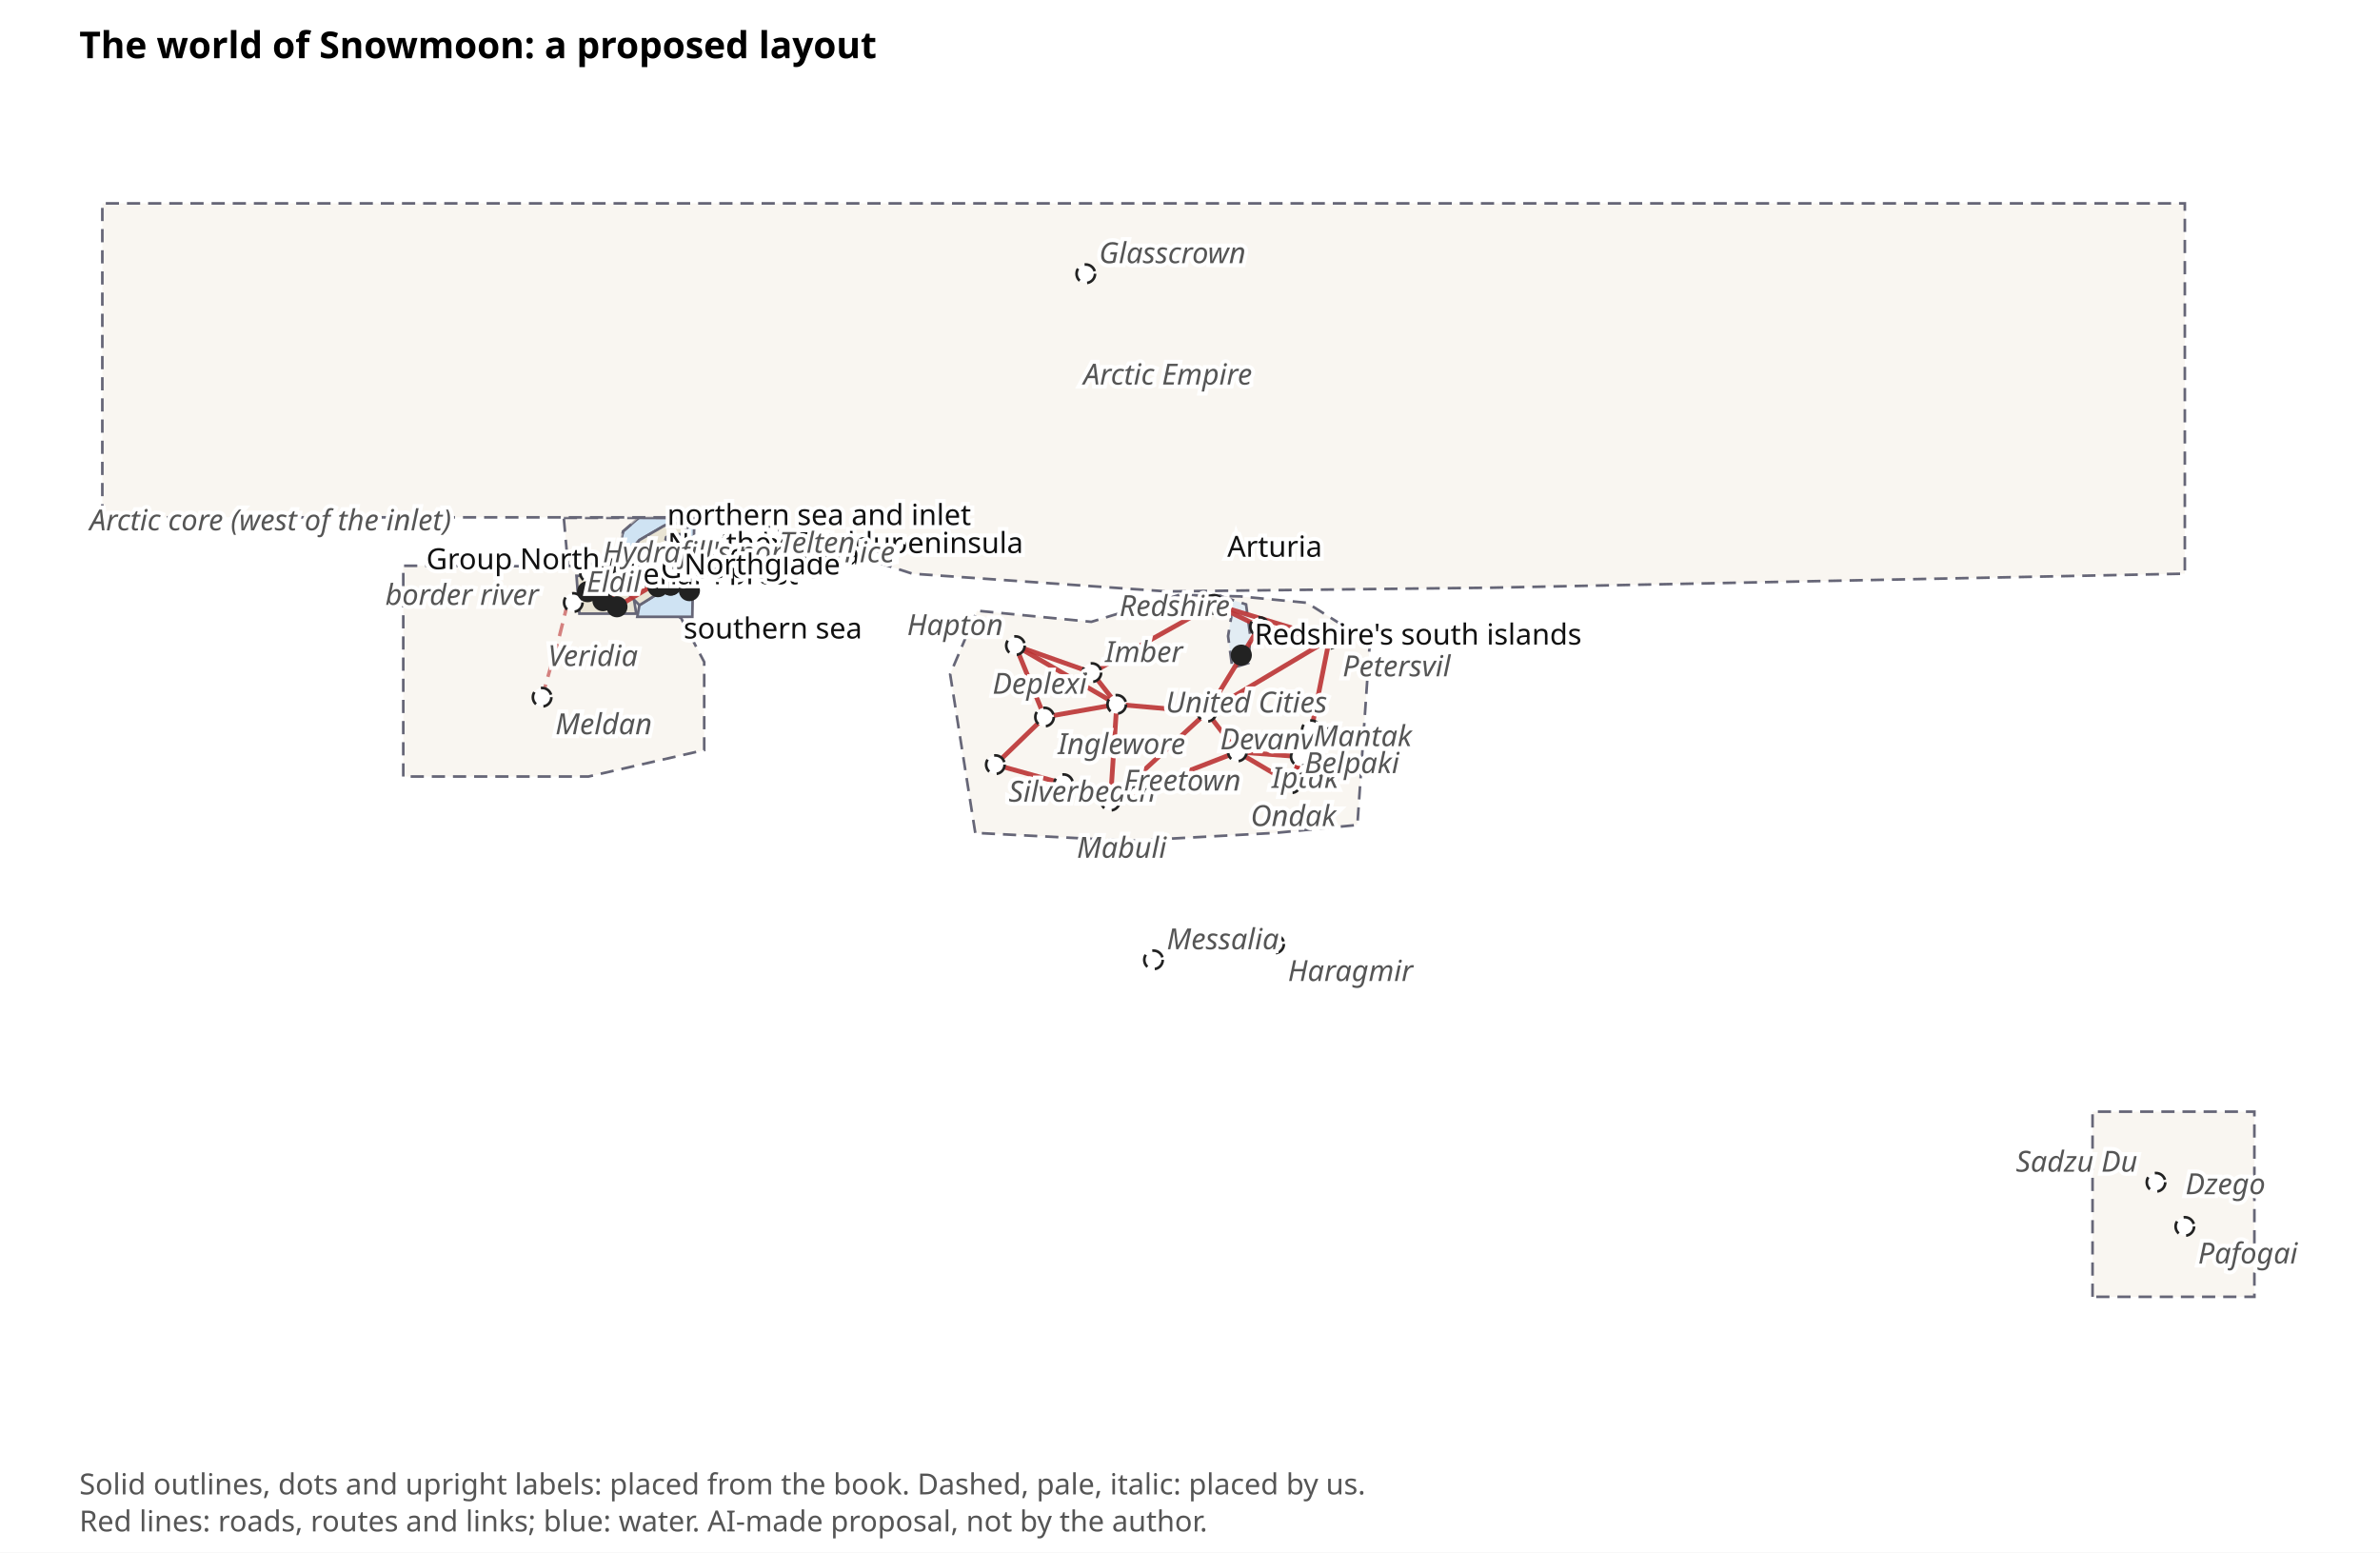
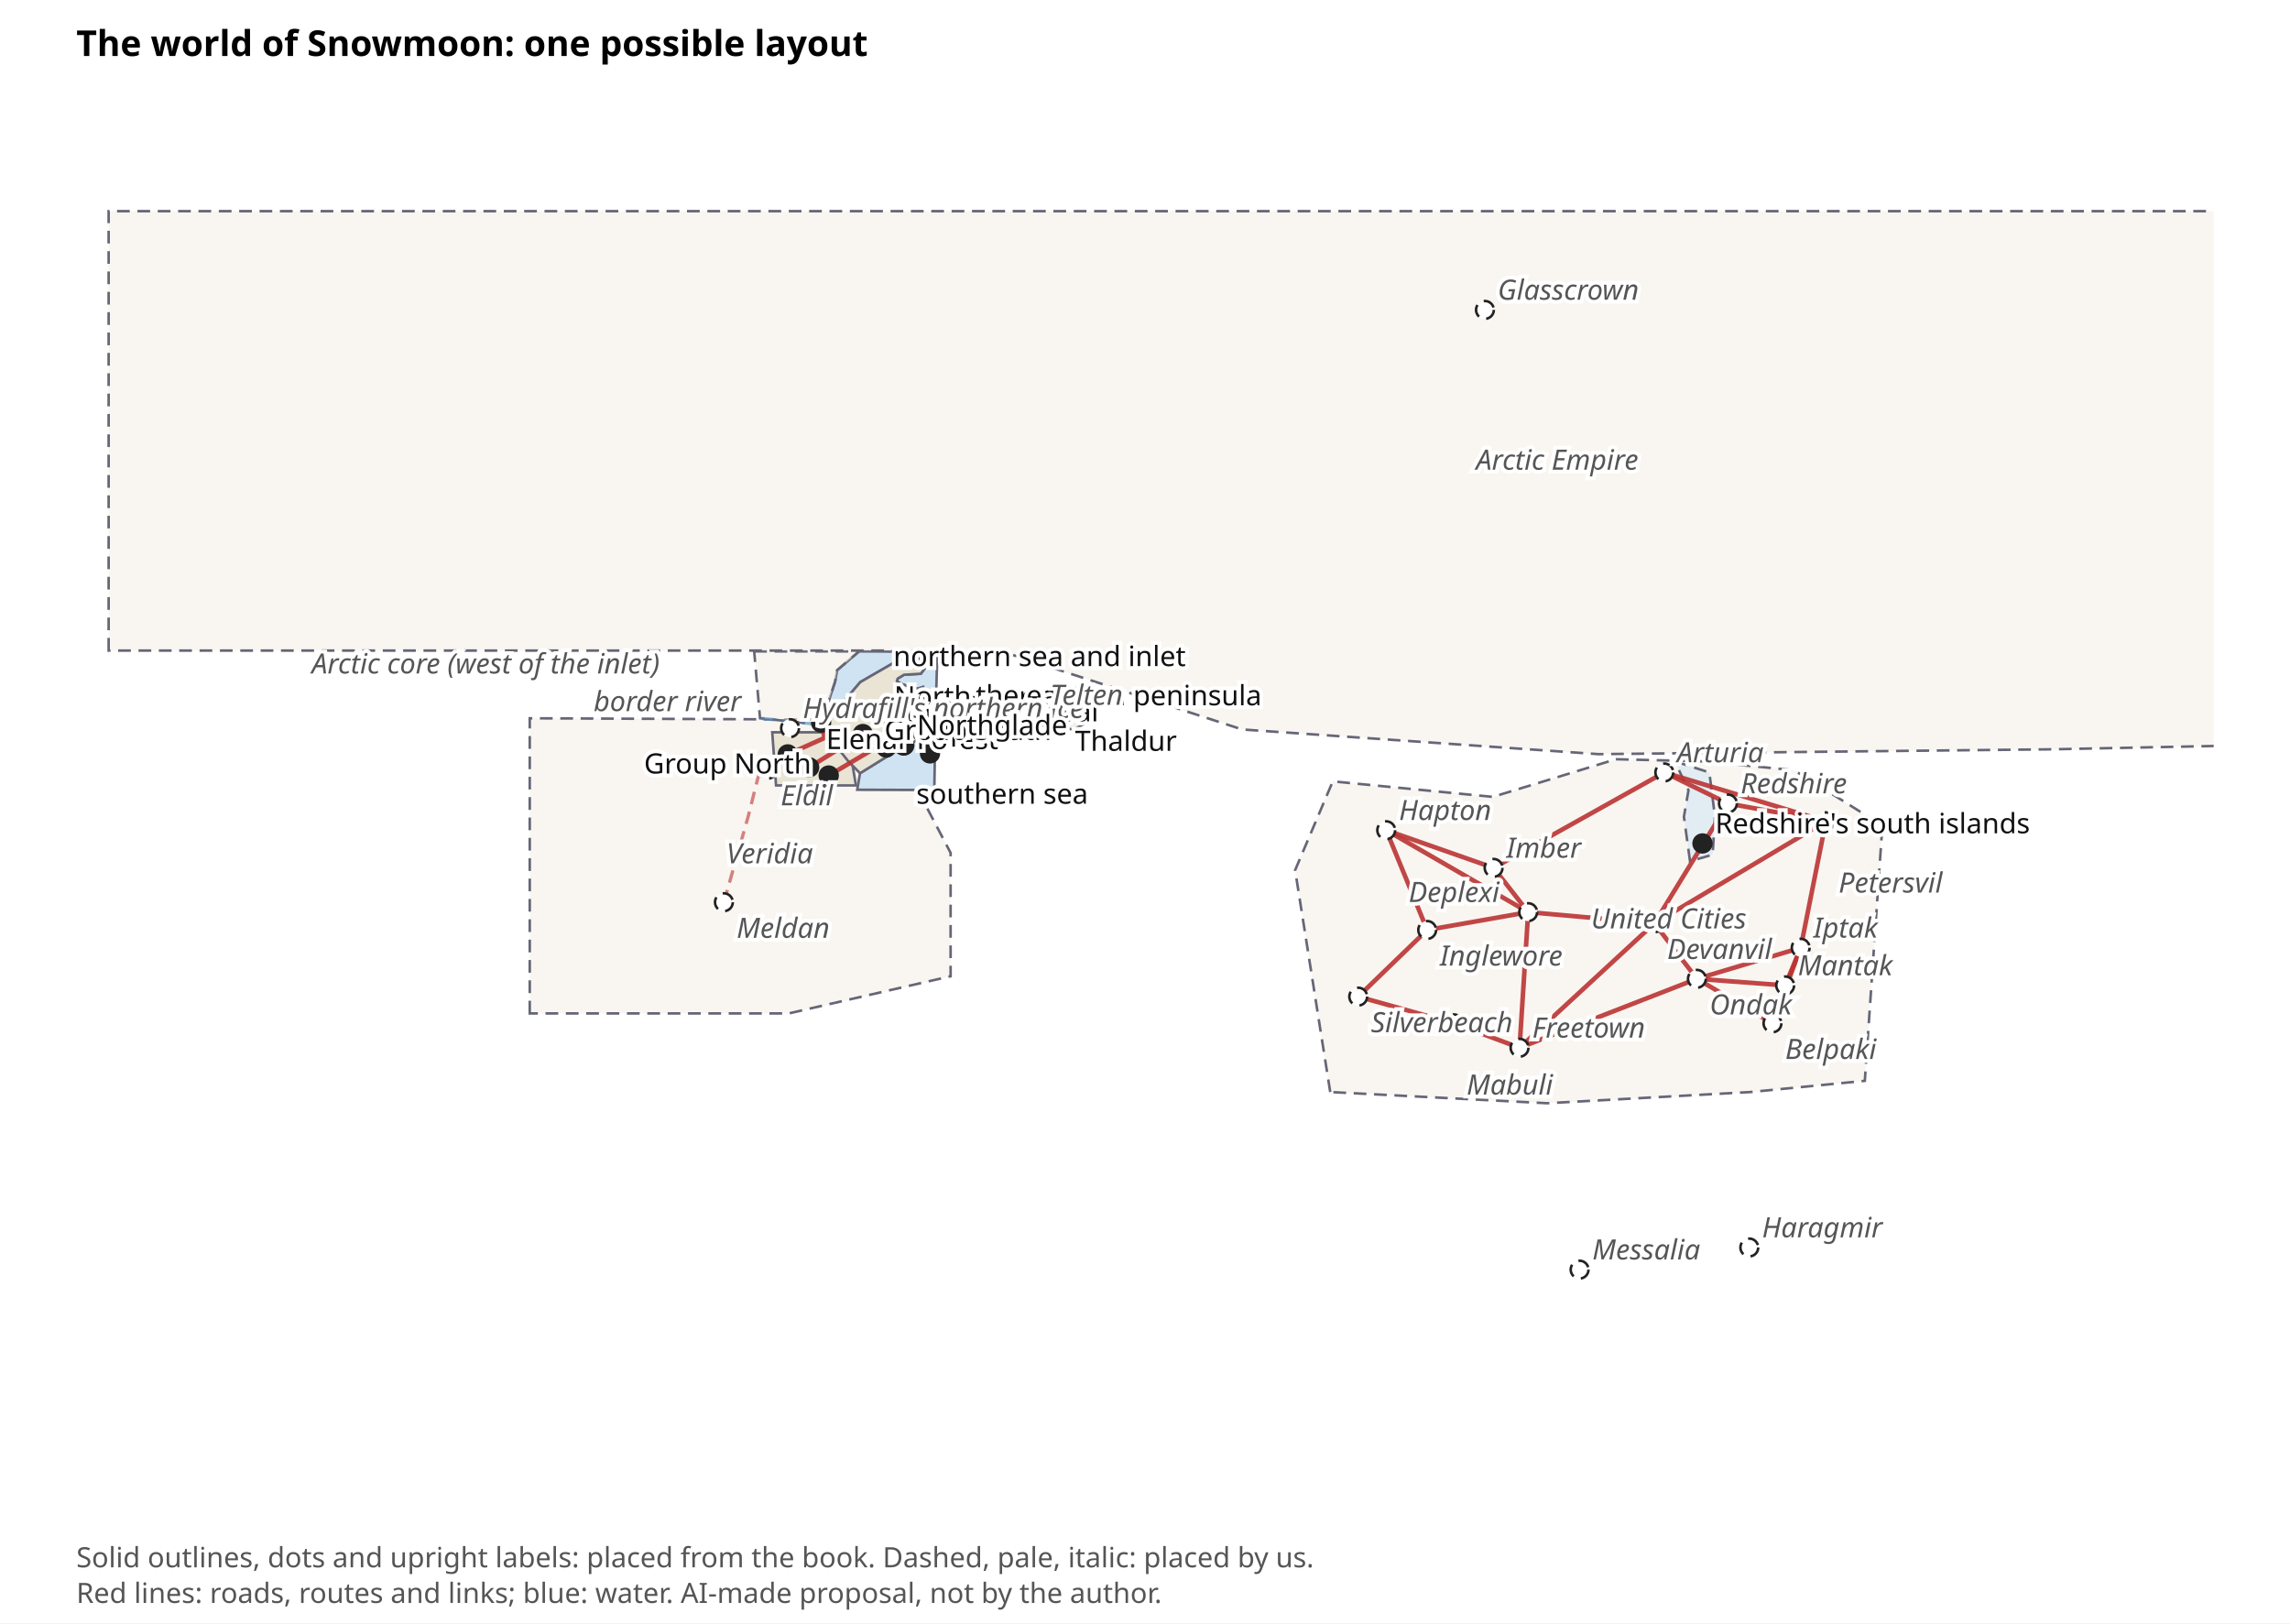
- <svg xmlns="http://www.w3.org/2000/svg" width="900" height="587" viewBox="0 0 900 587" font-family="sans-serif" font-size="11">
+ <svg xmlns="http://www.w3.org/2000/svg" width="900" height="638" viewBox="0 0 900 638" font-family="sans-serif" font-size="11">
  <defs>
    <clipPath id="c">
-       <rect x="30" y="34" width="840" height="493" />
+       <rect x="30" y="34" width="840" height="544" />
    </clipPath>
  </defs>
-   <rect width="900" height="587" fill="#fff" />
-   <text x="30" y="22" font-size="14" font-weight="bold">The world of Snowmoon: a proposed layout</text>
-   <text x="30" y="565" fill="#555">Solid outlines, dots and upright labels: placed from the book. Dashed, pale, italic: placed by us.</text>
-   <text x="30" y="579" fill="#555">Red lines: roads, routes and links; blue: water. AI-made proposal, not by the author.</text>
+   <rect width="900" height="638" fill="#fff" />
+   <text x="30" y="22" font-size="14" font-weight="bold">The world of Snowmoon: one possible layout</text>
+   <text x="30" y="616" fill="#555">Solid outlines, dots and upright labels: placed from the book. Dashed, pale, italic: placed by us.</text>
+   <text x="30" y="630" fill="#555">Red lines: roads, routes and links; blue: water. AI-made proposal, not by the author.</text>
  <g clip-path="url(#c)">
-     <polygon points="152.5,293.6 152.5,213.9 229.5,214.2 237.8,226.9 257.5,233.6 266.3,250.3 266.3,283.6 222.5,293.6" fill="#f3efe6" fill-opacity="0.55" stroke="#667" stroke-dasharray="5,3" />
-     <polygon points="218.0,217.7 238.3,217.7 240.6,232.0 219.1,232.0" fill="#e9e4d4" fill-opacity="1" stroke="#667" />
-     <polygon points="241.4,195.9 235.6,200.9 235.0,204.0 233.4,209.0 233.2,210.8 229.9,214.5 229.5,215.5 230.1,215.9 231.0,215.1 232.3,215.3 241.8,204.2 251.1,198.8 252.7,198.2 258.4,197.7 260.2,199.1 258.2,201.9 253.7,202.2 251.9,203.1 251.7,203.9 252.7,204.5 256.5,205.9 257.4,205.9 258.8,205.4 258.9,206.2 258.2,208.0 262.2,210.4 262.6,195.9 241.5,195.8" fill="#cfe3f3" fill-opacity="1" stroke="#667" />
-     <polygon points="262.0,216.4 259.7,217.6 258.3,219.1 256.0,220.4 253.3,221.6 241.8,228.8 241.0,233.2 261.8,233.2 262.1,216.3" fill="#cfe3f3" fill-opacity="1" stroke="#667" />
-     <polygon points="232.3,215.3 241.8,204.2 251.1,198.8 252.7,198.2 258.4,197.7 260.2,199.1 258.2,201.9 253.7,202.2 251.9,203.1 251.7,203.9 252.7,204.5 256.5,205.9 257.4,205.9 258.8,205.4 258.9,206.2 258.2,208.0 262.2,210.4 262.0,216.4 259.7,217.6 258.3,219.1 256.0,220.4 253.3,221.6 241.8,228.8 238.5,225.5 234.8,220.8" fill="#e9e4d4" fill-opacity="1" stroke="#667" />
-     <polygon points="262.2,210.4 274.3,211.1 282.2,212.7 274.1,214.9 262.0,216.4" fill="#e9e4d4" fill-opacity="1" stroke="#667" />
-     <polygon points="254.8,221.4 254.8,221.3 254.8,221.2 254.7,221.1 254.7,221.0 254.6,220.9 254.5,220.8 254.3,220.8 254.2,220.8 254.1,220.8 254.0,220.8 253.8,220.8 253.7,220.8 253.6,220.9 253.5,221.0 253.4,221.1 253.4,221.2 253.3,221.3 253.3,221.4 253.3,221.5 253.4,221.6 253.4,221.7 253.5,221.8 253.6,221.8 253.7,221.9 253.8,221.9 254.0,222.0 254.1,222.0 254.2,222.0 254.3,221.9 254.5,221.9 254.6,221.8 254.7,221.8 254.7,221.7 254.8,221.6 254.8,221.5" fill="#e9e4d4" fill-opacity="1" stroke="#667" />
-     <polygon points="213.2,195.8 241.5,195.8 241.4,195.9 235.6,200.9 235.0,204.0 233.4,209.0 233.2,210.8 229.9,214.5 229.5,215.5 222.7,214.7 214.8,213.9" fill="#f3efe6" fill-opacity="0.55" stroke="#667" stroke-dasharray="5,3" />
-     <polygon points="288.3,210.2 302.4,209.5 305.9,213.3 299.6,216.9 288.3,215.8" fill="#f3efe6" fill-opacity="1" stroke="#667" />
-     <polygon points="38.7,195.6 38.7,76.9 826.2,76.9 826.2,216.9 563.8,222.2 441.2,223.6 345.0,216.9 279.4,195.6" fill="#f3efe6" fill-opacity="0.55" stroke="#667" stroke-dasharray="5,3" />
-     <polygon points="368.8,314.9 359.3,254.9 369.5,230.9 412.7,235.1 446.0,224.9 469.1,225.5 494.2,227.9 518.0,242.9 513.3,311.9 482.4,314.9 427.4,317.9" fill="#f3efe6" fill-opacity="0.55" stroke="#667" stroke-dasharray="5,3" />
-     <polygon points="461.9,225.5 471.2,228.5 472.8,240.5 472.1,250.7 466.0,252.5 464.4,240.5 465.6,233.3" fill="#cfe3f3" fill-opacity="0.55" stroke="#667" stroke-dasharray="5,3" />
-     <polygon points="791.3,490.3 791.3,420.3 852.5,420.3 852.5,490.3" fill="#f3efe6" fill-opacity="0.55" stroke="#667" stroke-dasharray="5,3" />
-     <polyline points="205.0,263.6 211.6,240.3 214.6,228.2" fill="none" stroke="#b33" stroke-width="1.3" stroke-dasharray="5,3" opacity="0.6" />
-     <polyline points="229.5,215.5 222.7,214.7 214.8,213.9" fill="none" stroke="#4a86b8" stroke-width="1.3" stroke-dasharray="5,3" opacity="0.6" />
-     <polyline points="222.2,223.7 232.2,219.2 231.2,215.1" fill="none" stroke="#b33" stroke-width="1.8" opacity="0.9" />
-     <polyline points="228.0,227.1 242.5,218.1" fill="none" stroke="#b33" stroke-width="1.8" opacity="0.9" />
-     <polyline points="233.3,229.4 244.9,222.5 248.8,221.8" fill="none" stroke="#b33" stroke-width="1.8" opacity="0.9" />
-     <polyline points="260.7,223.3 258.4,217.5" fill="none" stroke="#b33" stroke-width="1.8" opacity="0.9" />
-     <polyline points="376.4,289.1 402.2,296.3" fill="none" stroke="#b33" stroke-width="1.8" opacity="0.9" />
-     <polyline points="376.4,289.1 395.0,271.1" fill="none" stroke="#b33" stroke-width="1.8" opacity="0.9" />
-     <polyline points="402.2,296.3 419.9,302.9" fill="none" stroke="#b33" stroke-width="1.8" opacity="0.9" />
-     <polyline points="395.0,271.1 384.0,244.1" fill="none" stroke="#b33" stroke-width="1.8" opacity="0.9" />
-     <polyline points="395.0,271.1 422.3,266.3" fill="none" stroke="#b33" stroke-width="1.8" opacity="0.9" />
-     <polyline points="384.0,244.1 412.9,254.3" fill="none" stroke="#b33" stroke-width="1.8" opacity="0.9" />
-     <polyline points="384.0,244.1 422.3,266.3" fill="none" stroke="#b33" stroke-width="1.8" opacity="0.9" />
-     <polyline points="412.9,254.3 459.1,228.5" fill="none" stroke="#b33" stroke-width="1.8" opacity="0.9" />
-     <polyline points="412.9,254.3 422.3,266.3" fill="none" stroke="#b33" stroke-width="1.8" opacity="0.9" />
-     <polyline points="459.1,228.5 476.3,236.9" fill="none" stroke="#b33" stroke-width="1.8" opacity="0.9" />
-     <polyline points="459.1,228.5 502.7,241.7" fill="none" stroke="#b33" stroke-width="1.8" opacity="0.9" />
-     <polyline points="476.3,236.9 502.7,241.7" fill="none" stroke="#b33" stroke-width="1.8" opacity="0.9" />
-     <polyline points="476.3,236.9 456.4,269.3" fill="none" stroke="#b33" stroke-width="1.8" opacity="0.9" />
-     <polyline points="502.7,241.7 456.4,269.3" fill="none" stroke="#b33" stroke-width="1.8" opacity="0.9" />
-     <polyline points="502.7,241.7 495.9,275.9" fill="none" stroke="#b33" stroke-width="1.8" opacity="0.9" />
-     <polyline points="422.3,266.3 419.9,302.9" fill="none" stroke="#b33" stroke-width="1.8" opacity="0.9" />
-     <polyline points="422.3,266.3 456.4,269.3" fill="none" stroke="#b33" stroke-width="1.8" opacity="0.9" />
-     <polyline points="419.9,302.9 456.4,269.3" fill="none" stroke="#b33" stroke-width="1.8" opacity="0.9" />
-     <polyline points="419.9,302.9 467.9,284.3" fill="none" stroke="#b33" stroke-width="1.8" opacity="0.9" />
-     <polyline points="456.4,269.3 467.9,284.3" fill="none" stroke="#b33" stroke-width="1.8" opacity="0.9" />
-     <polyline points="467.9,284.3 495.9,275.9" fill="none" stroke="#b33" stroke-width="1.8" opacity="0.9" />
-     <polyline points="467.9,284.3 491.7,286.1" fill="none" stroke="#b33" stroke-width="1.8" opacity="0.9" />
-     <polyline points="467.9,284.3 488.3,296.3" fill="none" stroke="#b33" stroke-width="1.8" opacity="0.9" />
-     <polyline points="495.9,275.9 491.7,286.1" fill="none" stroke="#b33" stroke-width="1.8" opacity="0.9" />
-     <polyline points="491.7,286.1 488.3,296.3" fill="none" stroke="#b33" stroke-width="1.8" opacity="0.9" />
-     <polyline points="495.9,275.9 488.3,296.3" fill="none" stroke="#b33" stroke-width="1.8" opacity="0.9" />
-     <circle cx="205.0" cy="263.6" r="3.5" fill="#fff" stroke="#222" stroke-dasharray="5,3" />
-     <circle cx="216.8" cy="227.8" r="3.5" fill="#fff" stroke="#222" stroke-dasharray="5,3" />
-     <circle cx="222.9" cy="216.6" r="3.5" fill="#fff" stroke="#222" stroke-dasharray="5,3" />
-     <circle cx="253.7" cy="221.2" r="3.5" fill="#222" stroke="#222" />
-     <circle cx="253.5" cy="221.2" r="3.5" fill="#222" stroke="#222" />
-     <circle cx="222.2" cy="223.7" r="3.5" fill="#222" stroke="#222" />
-     <circle cx="231.2" cy="215.1" r="3.5" fill="#222" stroke="#222" />
-     <circle cx="228.0" cy="227.1" r="3.5" fill="#222" stroke="#222" />
-     <circle cx="242.5" cy="218.1" r="3.5" fill="#222" stroke="#222" />
-     <circle cx="233.3" cy="229.4" r="3.5" fill="#222" stroke="#222" />
-     <circle cx="248.8" cy="221.8" r="3.5" fill="#222" stroke="#222" />
-     <circle cx="260.7" cy="223.3" r="3.5" fill="#222" stroke="#222" />
-     <circle cx="258.4" cy="217.5" r="3.5" fill="#222" stroke="#222" />
-     <circle cx="289.7" cy="213.0" r="3.5" fill="#fff" stroke="#222" stroke-dasharray="5,3" />
-     <circle cx="410.6" cy="103.5" r="3.5" fill="#fff" stroke="#222" stroke-dasharray="5,3" />
-     <circle cx="469.4" cy="247.7" r="3.5" fill="#222" stroke="#222" />
-     <circle cx="476.3" cy="236.9" r="3.5" fill="#fff" stroke="#222" stroke-dasharray="5,3" />
-     <circle cx="459.1" cy="228.5" r="3.5" fill="#222" stroke="#222" />
-     <circle cx="502.7" cy="241.7" r="3.5" fill="#fff" stroke="#222" stroke-dasharray="5,3" />
-     <circle cx="456.4" cy="269.3" r="3.5" fill="#fff" stroke="#222" stroke-dasharray="5,3" />
-     <circle cx="412.9" cy="254.3" r="3.5" fill="#fff" stroke="#222" stroke-dasharray="5,3" />
-     <circle cx="384.0" cy="244.1" r="3.5" fill="#fff" stroke="#222" stroke-dasharray="5,3" />
-     <circle cx="422.3" cy="266.3" r="3.5" fill="#fff" stroke="#222" stroke-dasharray="5,3" />
-     <circle cx="395.0" cy="271.1" r="3.5" fill="#fff" stroke="#222" stroke-dasharray="5,3" />
-     <circle cx="376.4" cy="289.1" r="3.5" fill="#fff" stroke="#222" stroke-dasharray="5,3" />
-     <circle cx="402.2" cy="296.3" r="3.5" fill="#fff" stroke="#222" stroke-dasharray="5,3" />
-     <circle cx="419.9" cy="302.9" r="3.5" fill="#fff" stroke="#222" stroke-dasharray="5,3" />
-     <circle cx="467.9" cy="284.3" r="3.5" fill="#fff" stroke="#222" stroke-dasharray="5,3" />
-     <circle cx="495.9" cy="275.9" r="3.5" fill="#fff" stroke="#222" stroke-dasharray="5,3" />
-     <circle cx="491.7" cy="286.1" r="3.5" fill="#fff" stroke="#222" stroke-dasharray="5,3" />
-     <circle cx="488.3" cy="296.3" r="3.5" fill="#fff" stroke="#222" stroke-dasharray="5,3" />
-     <circle cx="436.2" cy="362.9" r="3.5" fill="#fff" stroke="#222" stroke-dasharray="5,3" />
-     <circle cx="482.0" cy="356.9" r="3.5" fill="#fff" stroke="#222" stroke-dasharray="5,3" />
-     <circle cx="826.2" cy="463.7" r="3.5" fill="#fff" stroke="#222" stroke-dasharray="5,3" />
-     <circle cx="815.3" cy="447.0" r="3.5" fill="#fff" stroke="#222" stroke-dasharray="5,3" />
-     <text x="207.2" y="251.8" fill="#555" font-style="italic" stroke="#fff" stroke-width="3" paint-order="stroke">Veridia</text>
-     <text x="234.2" y="220.9" fill="#111" stroke="#fff" stroke-width="3" paint-order="stroke">Elenar Forest</text>
-     <text x="252.3" y="198.5" fill="#111" stroke="#fff" stroke-width="3" paint-order="stroke">northern sea and inlet</text>
-     <text x="258.5" y="241.4" fill="#111" stroke="#fff" stroke-width="3" paint-order="stroke">southern sea</text>
-     <text x="252.5" y="209.4" fill="#111" stroke="#fff" stroke-width="3" paint-order="stroke">Northshore</text>
-     <text x="274.6" y="209.1" fill="#111" stroke="#fff" stroke-width="3" paint-order="stroke">the eastern peninsula</text>
-     <text x="33.9" y="200.5" fill="#555" font-style="italic" stroke="#fff" stroke-width="3" paint-order="stroke">Arctic core (west of the inlet)</text>
-     <text x="301.4" y="209.1" fill="#111" stroke="#fff" stroke-width="3" paint-order="stroke">Thaldur</text>
-     <text x="409.7" y="145.4" fill="#555" font-style="italic" stroke="#fff" stroke-width="3" paint-order="stroke">Arctic Empire</text>
-     <text x="440.8" y="269.4" fill="#555" font-style="italic" stroke="#fff" stroke-width="3" paint-order="stroke">United Cities</text>
-     <text x="826.4" y="451.5" fill="#555" font-style="italic" stroke="#fff" stroke-width="3" paint-order="stroke">Dzego</text>
-     <text x="145.7" y="228.7" fill="#555" font-style="italic" stroke="#fff" stroke-width="3" paint-order="stroke">border river</text>
-     <text x="161.2" y="215.2" fill="#111" stroke="#fff" stroke-width="3" paint-order="stroke">Group North</text>
-     <text x="247.5" y="214.1" fill="#111" stroke="#fff" stroke-width="3" paint-order="stroke">Group Center</text>
-     <text x="249.9" y="218.5" fill="#111" stroke="#fff" stroke-width="3" paint-order="stroke">Group South</text>
-     <text x="263.4" y="213.5" fill="#111" stroke="#fff" stroke-width="3" paint-order="stroke">Group Naval</text>
-     <text x="210.0" y="277.6" fill="#555" font-style="italic" stroke="#fff" stroke-width="3" paint-order="stroke">Meldan</text>
-     <text x="221.8" y="223.8" fill="#555" font-style="italic" stroke="#fff" stroke-width="3" paint-order="stroke">Eldil</text>
-     <text x="227.9" y="212.6" fill="#555" font-style="italic" stroke="#fff" stroke-width="3" paint-order="stroke">Hydrafill's northern ice</text>
-     <text x="258.7" y="217.2" fill="#111" stroke="#fff" stroke-width="3" paint-order="stroke">Northglade</text>
-     <text x="294.7" y="209.0" fill="#555" font-style="italic" stroke="#fff" stroke-width="3" paint-order="stroke">Telten</text>
-     <text x="415.6" y="99.5" fill="#555" font-style="italic" stroke="#fff" stroke-width="3" paint-order="stroke">Glasscrown</text>
-     <text x="474.4" y="243.7" fill="#111" stroke="#fff" stroke-width="3" paint-order="stroke">Redshire's south islands</text>
-     <text x="423.3" y="232.9" fill="#555" font-style="italic" stroke="#fff" stroke-width="3" paint-order="stroke">Redshire</text>
-     <text x="464.1" y="210.5" fill="#111" stroke="#fff" stroke-width="3" paint-order="stroke">Arturia</text>
-     <text x="507.7" y="255.7" fill="#555" font-style="italic" stroke="#fff" stroke-width="3" paint-order="stroke">Petersvil</text>
-     <text x="461.4" y="283.3" fill="#555" font-style="italic" stroke="#fff" stroke-width="3" paint-order="stroke">Devanvil</text>
-     <text x="417.9" y="250.3" fill="#555" font-style="italic" stroke="#fff" stroke-width="3" paint-order="stroke">Imber</text>
-     <text x="343.0" y="240.1" fill="#555" font-style="italic" stroke="#fff" stroke-width="3" paint-order="stroke">Hapton</text>
-     <text x="375.3" y="262.3" fill="#555" font-style="italic" stroke="#fff" stroke-width="3" paint-order="stroke">Deplexi</text>
-     <text x="400.0" y="285.1" fill="#555" font-style="italic" stroke="#fff" stroke-width="3" paint-order="stroke">Inglewore</text>
-     <text x="381.4" y="303.1" fill="#555" font-style="italic" stroke="#fff" stroke-width="3" paint-order="stroke">Silverbeach</text>
-     <text x="407.2" y="324.3" fill="#555" font-style="italic" stroke="#fff" stroke-width="3" paint-order="stroke">Mabuli</text>
-     <text x="424.9" y="298.9" fill="#555" font-style="italic" stroke="#fff" stroke-width="3" paint-order="stroke">Freetown</text>
-     <text x="472.9" y="312.3" fill="#555" font-style="italic" stroke="#fff" stroke-width="3" paint-order="stroke">Ondak</text>
-     <text x="480.9" y="297.9" fill="#555" font-style="italic" stroke="#fff" stroke-width="3" paint-order="stroke">Iptak</text>
-     <text x="496.7" y="282.1" fill="#555" font-style="italic" stroke="#fff" stroke-width="3" paint-order="stroke">Mantak</text>
-     <text x="493.3" y="292.3" fill="#555" font-style="italic" stroke="#fff" stroke-width="3" paint-order="stroke">Belpaki</text>
-     <text x="441.2" y="358.9" fill="#555" font-style="italic" stroke="#fff" stroke-width="3" paint-order="stroke">Messalia</text>
-     <text x="487.0" y="370.9" fill="#555" font-style="italic" stroke="#fff" stroke-width="3" paint-order="stroke">Haragmir</text>
-     <text x="831.2" y="477.7" fill="#555" font-style="italic" stroke="#fff" stroke-width="3" paint-order="stroke">Pafogai Du</text>
-     <text x="762.3" y="443.0" fill="#555" font-style="italic" stroke="#fff" stroke-width="3" paint-order="stroke">Sadzu Du</text>
+     <polygon points="208.2,398.3 208.2,282.3 320.2,282.8 332.3,301.3 360.9,311.0 373.6,335.2 373.6,383.7 310.0,398.3" fill="#f3efe6" fill-opacity="0.55" stroke="#667" stroke-dasharray="5,3" />
+     <polygon points="303.5,287.8 332.9,287.8 336.4,308.7 305.0,308.7" fill="#e9e4d4" fill-opacity="1" stroke="#667" />
+     <polygon points="337.4,256.2 329.0,263.4 328.2,267.9 325.8,275.2 325.6,277.8 320.8,283.1 320.2,284.6 321.1,285.2 322.4,284.1 324.2,284.4 338.1,268.1 351.6,260.3 354.0,259.5 362.3,258.8 364.8,260.9 361.9,264.8 355.3,265.2 352.8,266.7 352.5,267.7 354.0,268.7 359.4,270.6 360.8,270.6 362.8,270.0 363.0,271.1 361.9,273.7 367.8,277.2 368.4,256.2 337.6,256.0" fill="#cfe3f3" fill-opacity="1" stroke="#667" />
+     <polygon points="367.5,285.9 364.1,287.8 362.1,289.9 358.8,291.8 354.8,293.5 338.0,303.9 336.9,310.4 367.2,310.5 367.6,285.8" fill="#cfe3f3" fill-opacity="1" stroke="#667" />
+     <polygon points="324.2,284.4 338.1,268.1 351.6,260.3 354.0,259.5 362.3,258.8 364.8,260.9 361.9,264.8 355.3,265.2 352.8,266.7 352.5,267.7 354.0,268.7 359.4,270.6 360.8,270.6 362.8,270.0 363.0,271.1 361.9,273.7 367.8,277.2 367.5,285.9 364.1,287.8 362.1,289.9 358.8,291.8 354.8,293.5 338.0,303.9 333.3,299.1 327.9,292.3" fill="#e9e4d4" fill-opacity="1" stroke="#667" />
+     <polygon points="367.8,277.2 385.3,278.3 396.8,280.5 385.1,283.7 367.5,285.9" fill="#e9e4d4" fill-opacity="1" stroke="#667" />
+     <polygon points="357.0,293.2 357.0,293.0 357.0,292.9 356.9,292.7 356.8,292.6 356.6,292.5 356.5,292.4 356.3,292.4 356.1,292.3 355.9,292.3 355.8,292.3 355.6,292.4 355.4,292.4 355.2,292.5 355.1,292.6 355.0,292.7 354.9,292.9 354.9,293.0 354.8,293.2 354.9,293.3 354.9,293.5 355.0,293.6 355.1,293.7 355.2,293.9 355.4,293.9 355.6,294.0 355.8,294.0 355.9,294.1 356.1,294.0 356.3,294.0 356.5,293.9 356.6,293.9 356.8,293.7 356.9,293.6 357.0,293.5 357.0,293.3" fill="#e9e4d4" fill-opacity="1" stroke="#667" />
+     <polygon points="296.4,256.0 337.6,256.0 337.4,256.2 329.0,263.4 328.2,267.9 325.8,275.2 325.6,277.8 320.8,283.1 320.2,284.6 310.3,283.5 298.7,282.3" fill="#f3efe6" fill-opacity="0.55" stroke="#667" stroke-dasharray="5,3" />
+     <polygon points="405.7,276.9 426.2,276.0 431.4,281.4 422.2,286.7 405.7,285.1" fill="#f3efe6" fill-opacity="1" stroke="#667" />
+     <polygon points="42.7,255.7 42.7,83.0 1188.2,83.0 1188.2,286.7 806.4,294.5 628.2,296.4 488.2,286.7 392.7,255.7" fill="#f3efe6" fill-opacity="0.55" stroke="#667" stroke-dasharray="5,3" />
+     <polygon points="522.8,429.2 509.0,342.0 523.8,307.1 586.7,313.2 635.1,298.4 668.6,299.2 705.1,302.7 739.8,324.5 732.9,424.8 688.0,429.2 608.0,433.6" fill="#f3efe6" fill-opacity="0.55" stroke="#667" stroke-dasharray="5,3" />
+     <polygon points="658.2,299.2 671.8,303.6 674.0,321.0 673.1,335.9 664.2,338.5 661.8,321.0 663.6,310.6" fill="#cfe3f3" fill-opacity="0.55" stroke="#667" stroke-dasharray="5,3" />
+     <polygon points="1137.3,684.4 1137.3,582.5 1226.4,582.5 1226.4,684.4" fill="#f3efe6" fill-opacity="0.55" stroke="#667" stroke-dasharray="5,3" />
+     <polyline points="284.5,354.6 294.1,320.7 298.5,303.2" fill="none" stroke="#b33" stroke-width="1.3" stroke-dasharray="5,3" opacity="0.6" />
+     <polyline points="320.2,284.6 310.3,283.5 298.7,282.3" fill="none" stroke="#4a86b8" stroke-width="1.3" stroke-dasharray="5,3" opacity="0.6" />
+     <polyline points="309.6,296.5 324.1,290.0 322.7,284.0" fill="none" stroke="#b33" stroke-width="1.8" opacity="0.9" />
+     <polyline points="318.0,301.6 339.1,288.5" fill="none" stroke="#b33" stroke-width="1.8" opacity="0.9" />
+     <polyline points="325.7,304.8 342.6,294.8 348.3,293.8" fill="none" stroke="#b33" stroke-width="1.8" opacity="0.9" />
+     <polyline points="365.5,296.1 362.2,287.5" fill="none" stroke="#b33" stroke-width="1.8" opacity="0.9" />
+     <polyline points="533.8,391.7 571.4,402.2" fill="none" stroke="#b33" stroke-width="1.8" opacity="0.9" />
+     <polyline points="533.8,391.7 560.9,365.5" fill="none" stroke="#b33" stroke-width="1.8" opacity="0.9" />
+     <polyline points="571.4,402.2 597.2,411.8" fill="none" stroke="#b33" stroke-width="1.8" opacity="0.9" />
+     <polyline points="560.9,365.5 544.8,326.3" fill="none" stroke="#b33" stroke-width="1.8" opacity="0.9" />
+     <polyline points="560.9,365.5 600.6,358.5" fill="none" stroke="#b33" stroke-width="1.8" opacity="0.9" />
+     <polyline points="544.8,326.3 587.0,341.1" fill="none" stroke="#b33" stroke-width="1.8" opacity="0.9" />
+     <polyline points="544.8,326.3 600.6,358.5" fill="none" stroke="#b33" stroke-width="1.8" opacity="0.9" />
+     <polyline points="587.0,341.1 654.1,303.6" fill="none" stroke="#b33" stroke-width="1.8" opacity="0.9" />
+     <polyline points="587.0,341.1 600.6,358.5" fill="none" stroke="#b33" stroke-width="1.8" opacity="0.9" />
+     <polyline points="654.1,303.6 679.1,315.8" fill="none" stroke="#b33" stroke-width="1.8" opacity="0.9" />
+     <polyline points="654.1,303.6 717.6,322.8" fill="none" stroke="#b33" stroke-width="1.8" opacity="0.9" />
+     <polyline points="679.1,315.8 717.6,322.8" fill="none" stroke="#b33" stroke-width="1.8" opacity="0.9" />
+     <polyline points="679.1,315.8 650.2,362.9" fill="none" stroke="#b33" stroke-width="1.8" opacity="0.9" />
+     <polyline points="717.6,322.8 650.2,362.9" fill="none" stroke="#b33" stroke-width="1.8" opacity="0.9" />
+     <polyline points="717.6,322.8 707.7,372.5" fill="none" stroke="#b33" stroke-width="1.8" opacity="0.9" />
+     <polyline points="600.6,358.5 597.2,411.8" fill="none" stroke="#b33" stroke-width="1.8" opacity="0.9" />
+     <polyline points="600.6,358.5 650.2,362.9" fill="none" stroke="#b33" stroke-width="1.8" opacity="0.9" />
+     <polyline points="597.2,411.8 650.2,362.9" fill="none" stroke="#b33" stroke-width="1.8" opacity="0.9" />
+     <polyline points="597.2,411.8 666.9,384.7" fill="none" stroke="#b33" stroke-width="1.8" opacity="0.9" />
+     <polyline points="650.2,362.9 666.9,384.7" fill="none" stroke="#b33" stroke-width="1.8" opacity="0.9" />
+     <polyline points="666.9,384.7 707.7,372.5" fill="none" stroke="#b33" stroke-width="1.8" opacity="0.9" />
+     <polyline points="666.9,384.7 701.6,387.3" fill="none" stroke="#b33" stroke-width="1.8" opacity="0.9" />
+     <polyline points="666.9,384.7 696.6,402.2" fill="none" stroke="#b33" stroke-width="1.8" opacity="0.9" />
+     <polyline points="707.7,372.5 701.6,387.3" fill="none" stroke="#b33" stroke-width="1.8" opacity="0.9" />
+     <polyline points="701.6,387.3 696.6,402.2" fill="none" stroke="#b33" stroke-width="1.8" opacity="0.9" />
+     <polyline points="707.7,372.5 696.6,402.2" fill="none" stroke="#b33" stroke-width="1.8" opacity="0.9" />
+     <circle cx="284.5" cy="354.6" r="3.5" fill="#fff" stroke="#222" stroke-dasharray="5,3" />
+     <circle cx="301.8" cy="302.5" r="3.5" fill="#fff" stroke="#222" stroke-dasharray="5,3" />
+     <circle cx="310.5" cy="286.2" r="3.5" fill="#fff" stroke="#222" stroke-dasharray="5,3" />
+     <circle cx="355.4" cy="292.9" r="3.5" fill="#222" stroke="#222" />
+     <circle cx="355.1" cy="293.0" r="3.5" fill="#222" stroke="#222" />
+     <circle cx="309.6" cy="296.5" r="3.5" fill="#222" stroke="#222" />
+     <circle cx="322.7" cy="284.0" r="3.5" fill="#222" stroke="#222" />
+     <circle cx="318.0" cy="301.6" r="3.5" fill="#222" stroke="#222" />
+     <circle cx="339.1" cy="288.5" r="3.5" fill="#222" stroke="#222" />
+     <circle cx="325.7" cy="304.8" r="3.5" fill="#222" stroke="#222" />
+     <circle cx="348.3" cy="293.8" r="3.5" fill="#222" stroke="#222" />
+     <circle cx="365.5" cy="296.1" r="3.5" fill="#222" stroke="#222" />
+     <circle cx="362.2" cy="287.5" r="3.5" fill="#222" stroke="#222" />
+     <circle cx="407.7" cy="281.0" r="3.5" fill="#fff" stroke="#222" stroke-dasharray="5,3" />
+     <circle cx="583.6" cy="121.8" r="3.5" fill="#fff" stroke="#222" stroke-dasharray="5,3" />
+     <circle cx="669.1" cy="331.5" r="3.5" fill="#222" stroke="#222" />
+     <circle cx="679.1" cy="315.8" r="3.5" fill="#fff" stroke="#222" stroke-dasharray="5,3" />
+     <circle cx="654.1" cy="303.6" r="3.5" fill="#fff" stroke="#222" stroke-dasharray="5,3" />
+     <circle cx="717.6" cy="322.8" r="3.5" fill="#fff" stroke="#222" stroke-dasharray="5,3" />
+     <circle cx="650.2" cy="362.9" r="3.5" fill="#fff" stroke="#222" stroke-dasharray="5,3" />
+     <circle cx="587.0" cy="341.1" r="3.5" fill="#fff" stroke="#222" stroke-dasharray="5,3" />
+     <circle cx="544.8" cy="326.3" r="3.5" fill="#fff" stroke="#222" stroke-dasharray="5,3" />
+     <circle cx="600.6" cy="358.5" r="3.5" fill="#fff" stroke="#222" stroke-dasharray="5,3" />
+     <circle cx="560.9" cy="365.5" r="3.5" fill="#fff" stroke="#222" stroke-dasharray="5,3" />
+     <circle cx="533.8" cy="391.7" r="3.5" fill="#fff" stroke="#222" stroke-dasharray="5,3" />
+     <circle cx="571.4" cy="402.2" r="3.5" fill="#fff" stroke="#222" stroke-dasharray="5,3" />
+     <circle cx="597.2" cy="411.8" r="3.5" fill="#fff" stroke="#222" stroke-dasharray="5,3" />
+     <circle cx="666.9" cy="384.7" r="3.5" fill="#fff" stroke="#222" stroke-dasharray="5,3" />
+     <circle cx="707.7" cy="372.5" r="3.5" fill="#fff" stroke="#222" stroke-dasharray="5,3" />
+     <circle cx="701.6" cy="387.3" r="3.5" fill="#fff" stroke="#222" stroke-dasharray="5,3" />
+     <circle cx="696.6" cy="402.2" r="3.5" fill="#fff" stroke="#222" stroke-dasharray="5,3" />
+     <circle cx="620.8" cy="499.0" r="3.5" fill="#fff" stroke="#222" stroke-dasharray="5,3" />
+     <circle cx="687.5" cy="490.3" r="3.5" fill="#fff" stroke="#222" stroke-dasharray="5,3" />
+     <circle cx="1188.2" cy="645.6" r="3.5" fill="#fff" stroke="#222" stroke-dasharray="5,3" />
+     <circle cx="1172.3" cy="621.3" r="3.5" fill="#fff" stroke="#222" stroke-dasharray="5,3" />
+     <text x="285.5" y="339.3" fill="#555" font-style="italic" stroke="#fff" stroke-width="3" paint-order="stroke">Veridia</text>
+     <text x="324.7" y="294.4" fill="#111" stroke="#fff" stroke-width="3" paint-order="stroke">Elenar Forest</text>
+     <text x="351.1" y="261.8" fill="#111" stroke="#fff" stroke-width="3" paint-order="stroke">northern sea and inlet</text>
+     <text x="360.1" y="315.9" fill="#111" stroke="#fff" stroke-width="3" paint-order="stroke">southern sea</text>
+     <text x="351.4" y="277.6" fill="#111" stroke="#fff" stroke-width="3" paint-order="stroke">Northshore</text>
+     <text x="383.5" y="277.2" fill="#111" stroke="#fff" stroke-width="3" paint-order="stroke">the eastern peninsula</text>
+     <text x="122.5" y="264.7" fill="#555" font-style="italic" stroke="#fff" stroke-width="3" paint-order="stroke">Arctic core (west of the inlet)</text>
+     <text x="422.5" y="295.1" fill="#111" stroke="#fff" stroke-width="3" paint-order="stroke">Thaldur</text>
+     <text x="580.1" y="184.6" fill="#555" font-style="italic" stroke="#fff" stroke-width="3" paint-order="stroke">Arctic Empire</text>
+     <text x="625.3" y="364.9" fill="#555" font-style="italic" stroke="#fff" stroke-width="3" paint-order="stroke">United Cities</text>
+     <text x="1186.1" y="629.8" fill="#555" font-style="italic" stroke="#fff" stroke-width="3" paint-order="stroke">Dzego</text>
+     <text x="233.3" y="279.5" fill="#555" font-style="italic" stroke="#fff" stroke-width="3" paint-order="stroke">border river</text>
+     <text x="253.1" y="304.0" fill="#111" stroke="#fff" stroke-width="3" paint-order="stroke">Group North</text>
+     <text x="344.1" y="284.5" fill="#111" stroke="#fff" stroke-width="3" paint-order="stroke">Group Center</text>
+     <text x="347.6" y="290.8" fill="#111" stroke="#fff" stroke-width="3" paint-order="stroke">Group South</text>
+     <text x="367.2" y="283.5" fill="#111" stroke="#fff" stroke-width="3" paint-order="stroke">Group Naval</text>
+     <text x="289.5" y="368.6" fill="#555" font-style="italic" stroke="#fff" stroke-width="3" paint-order="stroke">Meldan</text>
+     <text x="306.8" y="316.5" fill="#555" font-style="italic" stroke="#fff" stroke-width="3" paint-order="stroke">Eldil</text>
+     <text x="315.5" y="282.2" fill="#555" font-style="italic" stroke="#fff" stroke-width="3" paint-order="stroke">Hydrafill's northern ice</text>
+     <text x="360.4" y="288.9" fill="#111" stroke="#fff" stroke-width="3" paint-order="stroke">Northglade</text>
+     <text x="412.7" y="277.0" fill="#555" font-style="italic" stroke="#fff" stroke-width="3" paint-order="stroke">Telten</text>
+     <text x="588.6" y="117.8" fill="#555" font-style="italic" stroke="#fff" stroke-width="3" paint-order="stroke">Glasscrown</text>
+     <text x="674.1" y="327.5" fill="#111" stroke="#fff" stroke-width="3" paint-order="stroke">Redshire's south islands</text>
+     <text x="684.1" y="311.8" fill="#555" font-style="italic" stroke="#fff" stroke-width="3" paint-order="stroke">Redshire</text>
+     <text x="659.1" y="299.6" fill="#555" font-style="italic" stroke="#fff" stroke-width="3" paint-order="stroke">Arturia</text>
+     <text x="722.6" y="350.8" fill="#555" font-style="italic" stroke="#fff" stroke-width="3" paint-order="stroke">Petersvil</text>
+     <text x="655.2" y="376.9" fill="#555" font-style="italic" stroke="#fff" stroke-width="3" paint-order="stroke">Devanvil</text>
+     <text x="592.0" y="337.1" fill="#555" font-style="italic" stroke="#fff" stroke-width="3" paint-order="stroke">Imber</text>
+     <text x="549.8" y="322.3" fill="#555" font-style="italic" stroke="#fff" stroke-width="3" paint-order="stroke">Hapton</text>
+     <text x="553.6" y="354.5" fill="#555" font-style="italic" stroke="#fff" stroke-width="3" paint-order="stroke">Deplexi</text>
+     <text x="565.9" y="379.5" fill="#555" font-style="italic" stroke="#fff" stroke-width="3" paint-order="stroke">Inglewore</text>
+     <text x="538.8" y="405.7" fill="#555" font-style="italic" stroke="#fff" stroke-width="3" paint-order="stroke">Silverbeach</text>
+     <text x="576.4" y="430.2" fill="#555" font-style="italic" stroke="#fff" stroke-width="3" paint-order="stroke">Mabuli</text>
+     <text x="602.2" y="407.8" fill="#555" font-style="italic" stroke="#fff" stroke-width="3" paint-order="stroke">Freetown</text>
+     <text x="671.9" y="398.7" fill="#555" font-style="italic" stroke="#fff" stroke-width="3" paint-order="stroke">Ondak</text>
+     <text x="712.7" y="368.5" fill="#555" font-style="italic" stroke="#fff" stroke-width="3" paint-order="stroke">Iptak</text>
+     <text x="706.6" y="383.3" fill="#555" font-style="italic" stroke="#fff" stroke-width="3" paint-order="stroke">Mantak</text>
+     <text x="701.6" y="416.2" fill="#555" font-style="italic" stroke="#fff" stroke-width="3" paint-order="stroke">Belpaki</text>
+     <text x="625.8" y="495.0" fill="#555" font-style="italic" stroke="#fff" stroke-width="3" paint-order="stroke">Messalia</text>
+     <text x="692.5" y="486.3" fill="#555" font-style="italic" stroke="#fff" stroke-width="3" paint-order="stroke">Haragmir</text>
+     <text x="1193.2" y="659.6" fill="#555" font-style="italic" stroke="#fff" stroke-width="3" paint-order="stroke">Pafogai Du</text>
+     <text x="1177.3" y="617.3" fill="#555" font-style="italic" stroke="#fff" stroke-width="3" paint-order="stroke">Sadzu Du</text>
  </g>
</svg>
